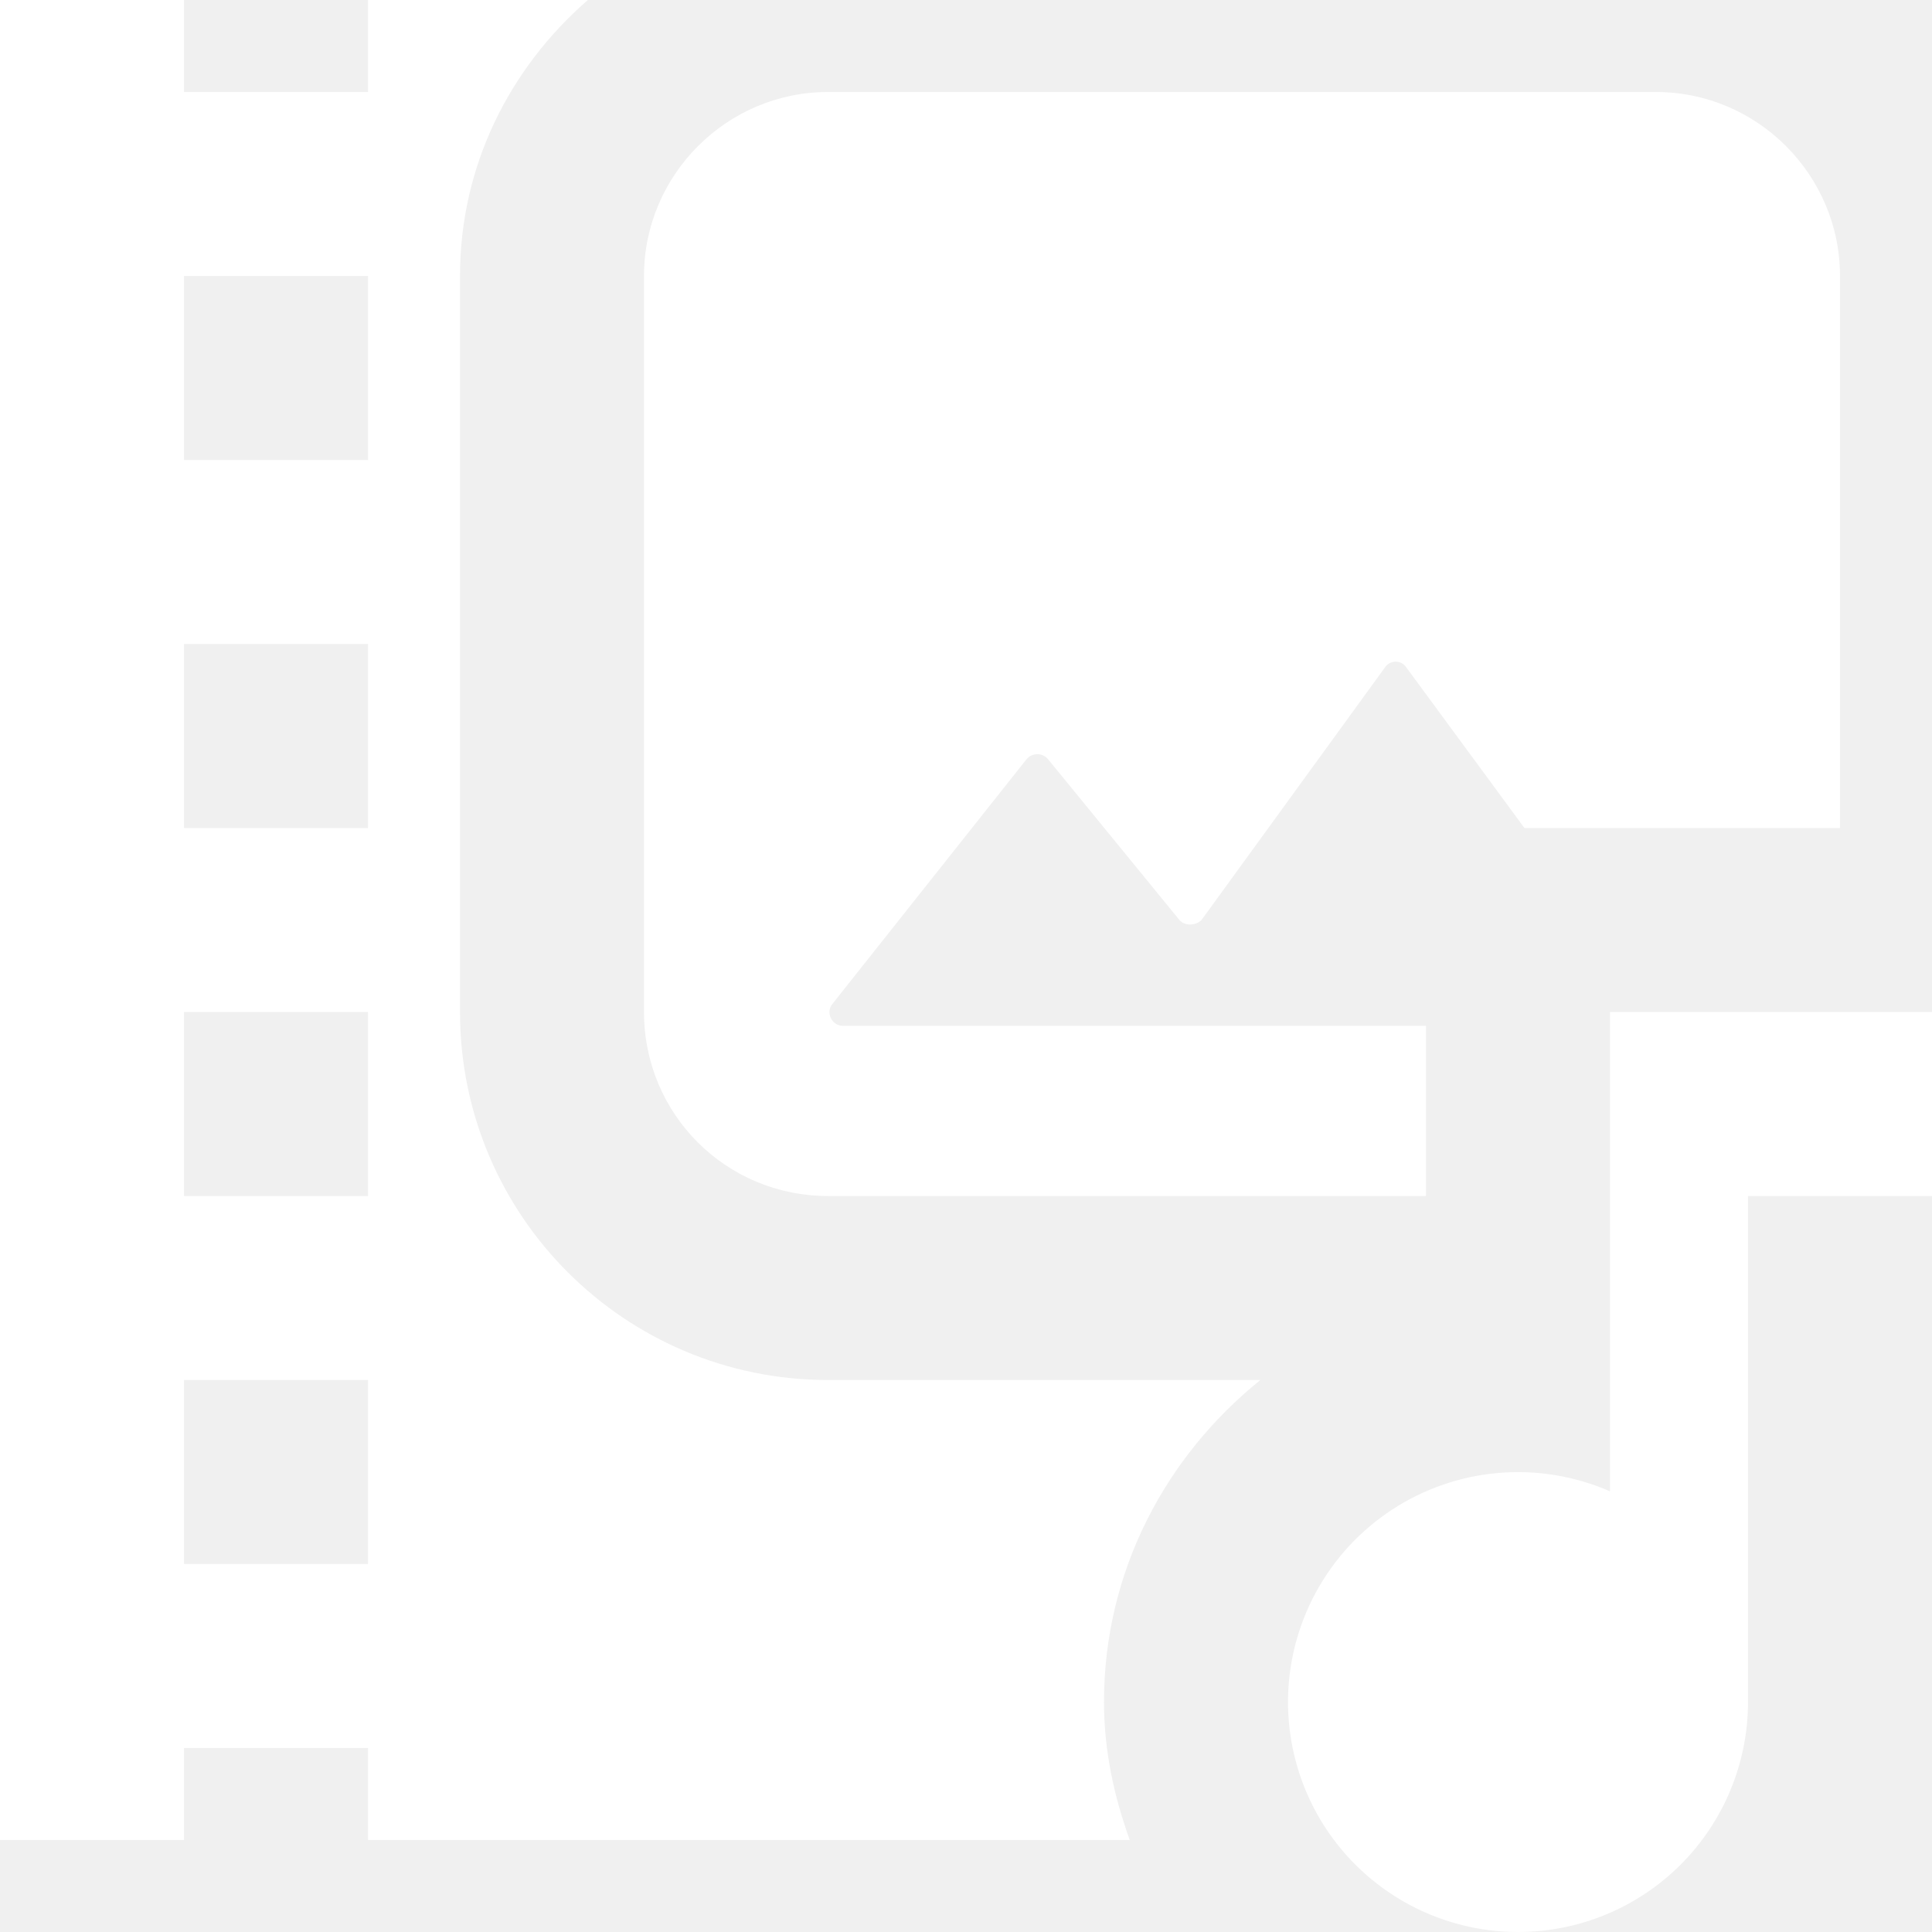
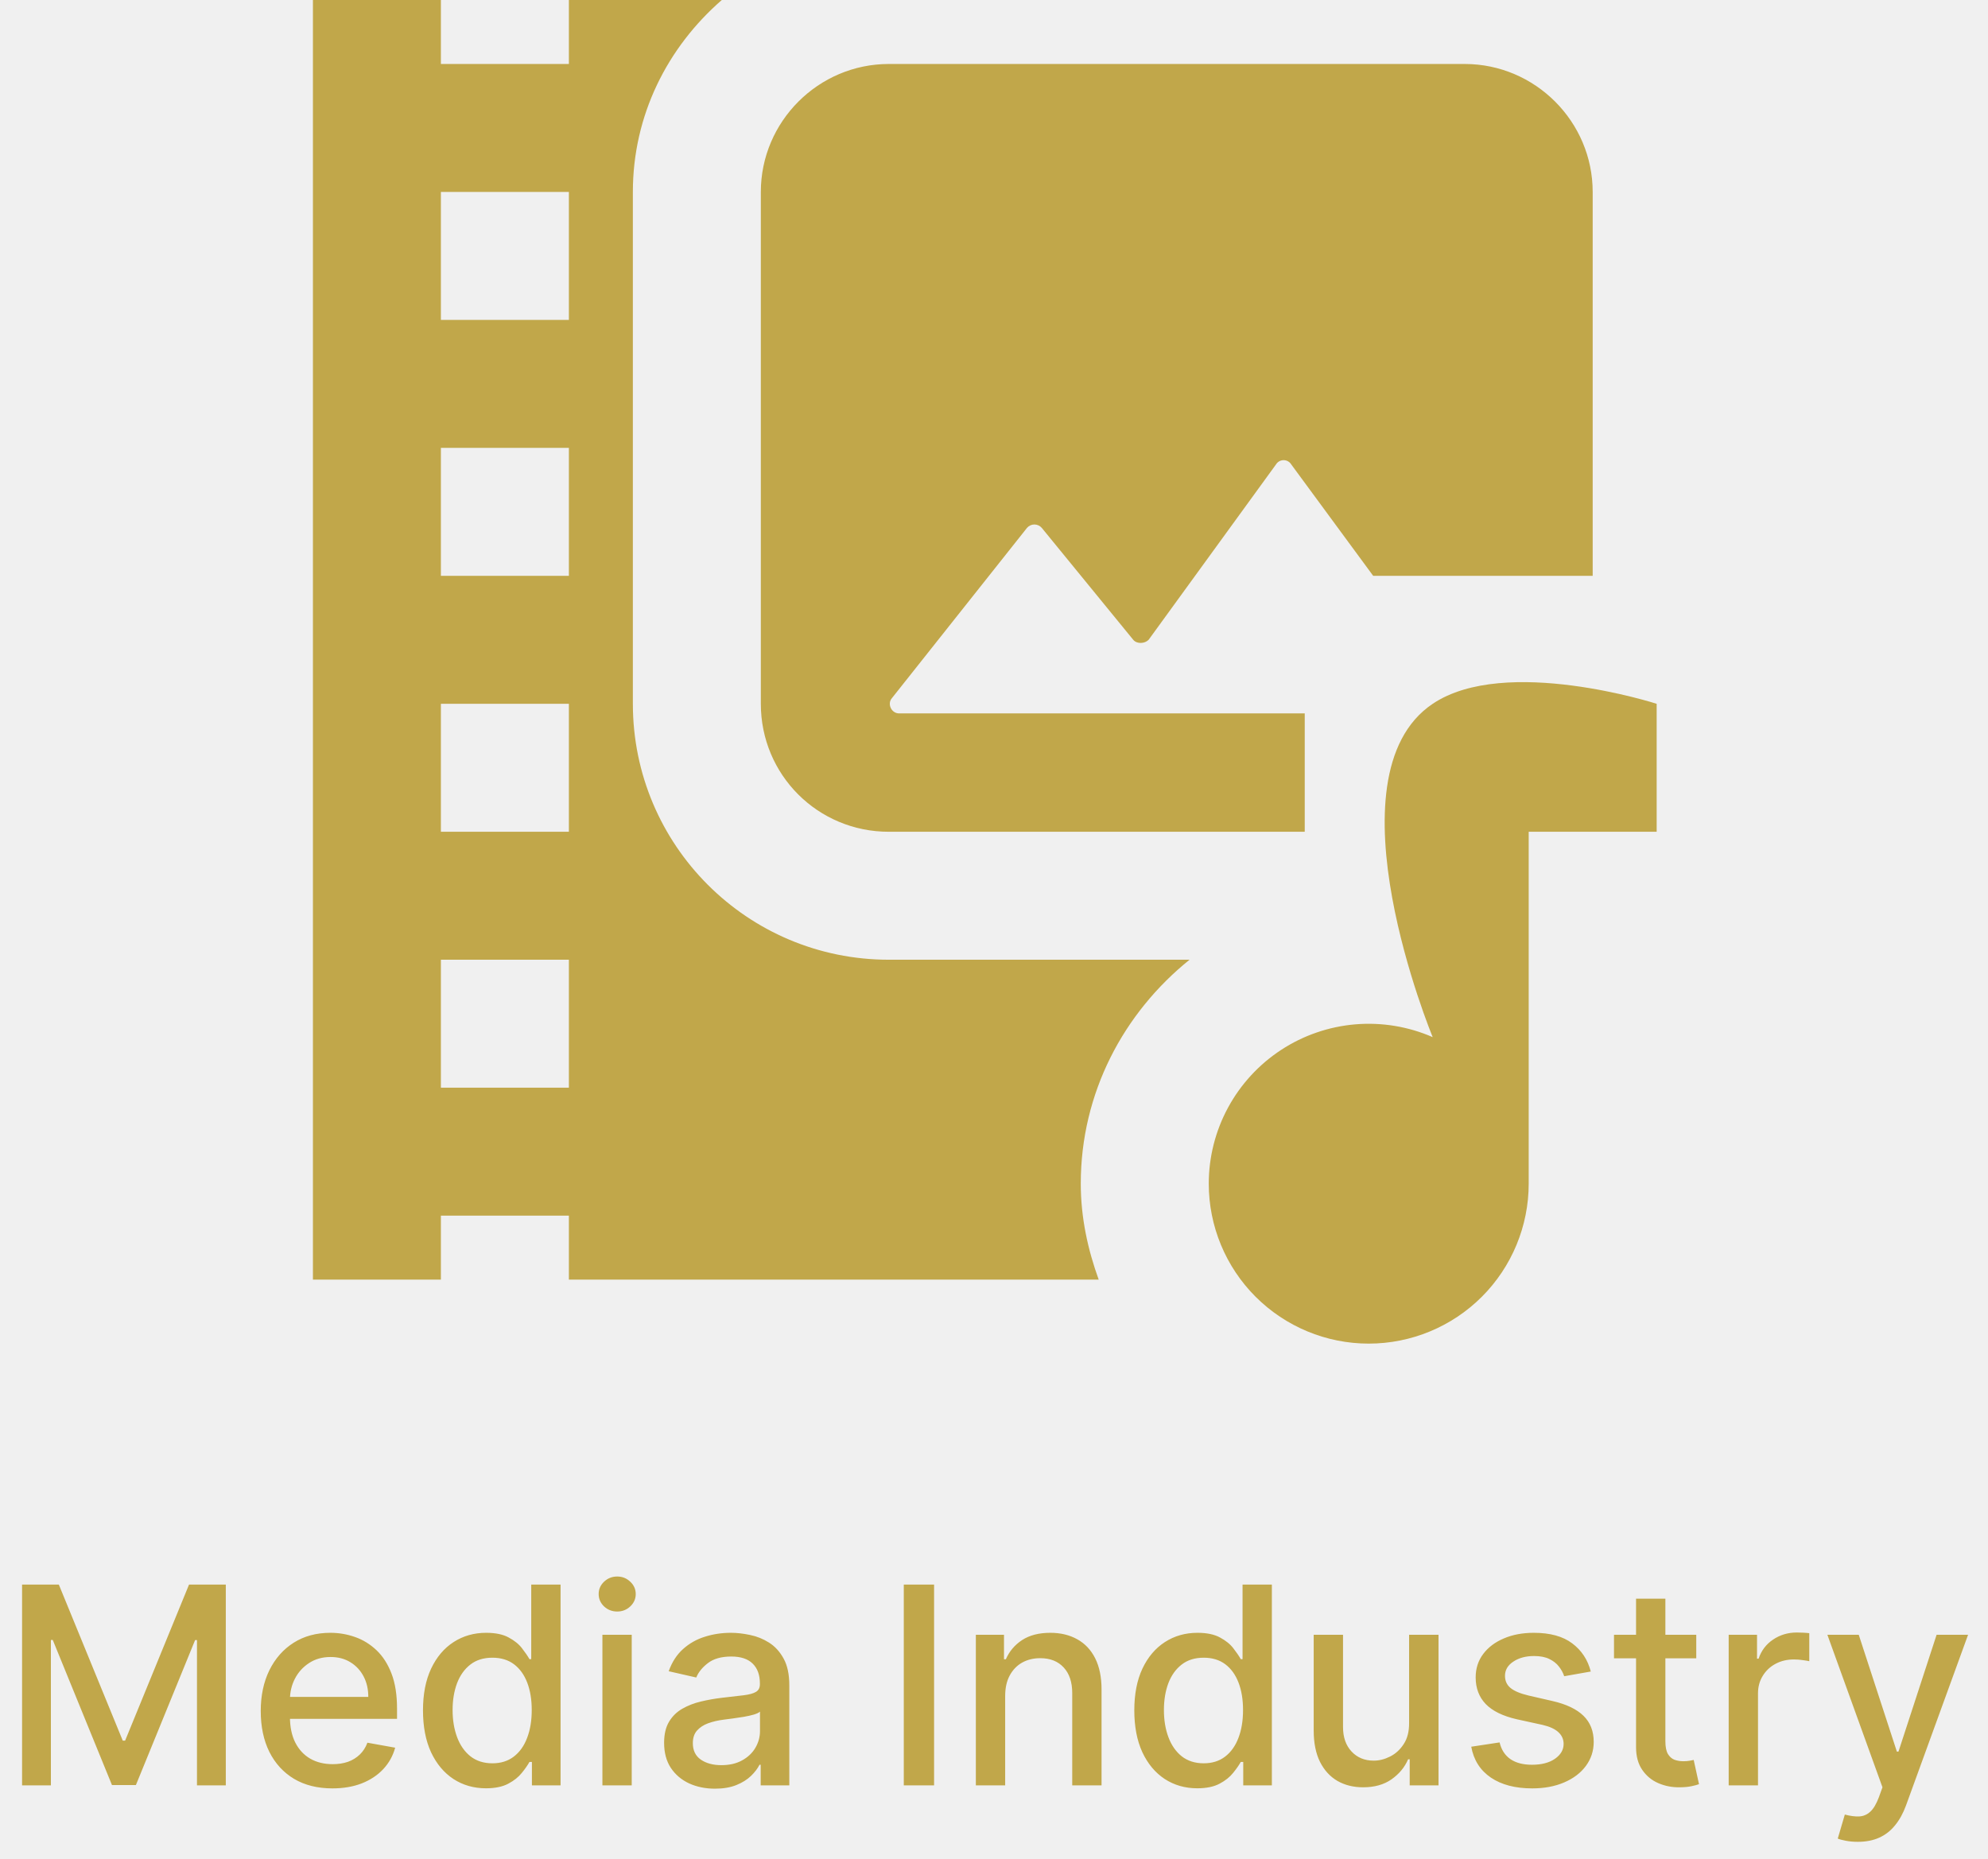
- <svg xmlns="http://www.w3.org/2000/svg" width="73" height="73" viewBox="0 0 73 73" fill="none">
-   <path d="M24.333 38.238V10.429C24.333 6.605 27.462 3.476 31.286 3.476H62.571C66.395 3.476 69.524 6.605 69.524 10.429V31.286H57.6L53.151 25.237C53.108 25.165 53.047 25.106 52.973 25.064C52.9 25.023 52.818 25.001 52.734 25.001C52.65 25.001 52.567 25.023 52.494 25.064C52.421 25.106 52.36 25.165 52.317 25.237L45.399 34.762C45.191 34.971 44.773 35.005 44.565 34.762L39.594 28.679C39.544 28.621 39.483 28.575 39.414 28.544C39.345 28.512 39.27 28.496 39.194 28.496C39.118 28.496 39.043 28.512 38.974 28.544C38.905 28.575 38.844 28.621 38.794 28.679L31.459 37.925C31.181 38.238 31.425 38.76 31.842 38.76H53.881V45.191H31.286C27.427 45.191 24.333 42.097 24.333 38.238ZM13.905 69.524V66.048H6.952V69.524H0V0H6.952V3.476H13.905V0H22.213C19.258 2.572 17.381 6.257 17.381 10.429V38.238C17.381 45.92 23.603 52.143 31.286 52.143H47.624C44.043 55.028 41.714 59.373 41.714 64.309C41.714 66.152 42.097 67.89 42.688 69.524H13.905ZM6.952 17.381H13.905V10.429H6.952V17.381ZM6.952 31.286H13.905V24.333H6.952V31.286ZM6.952 45.191H13.905V38.238H6.952V45.191ZM13.905 59.095V52.143H6.952V59.095H13.905ZM73 38.238V45.191H66.048V64.309C66.048 66.614 65.132 68.825 63.502 70.455C61.873 72.084 59.662 73 57.357 73C55.052 73 52.842 72.084 51.212 70.455C49.582 68.825 48.667 66.614 48.667 64.309C48.667 62.867 49.027 61.447 49.714 60.178C50.4 58.91 51.392 57.832 52.599 57.042C53.806 56.252 55.191 55.775 56.629 55.654C58.066 55.533 59.511 55.772 60.833 56.349V38.238H73Z" fill="white" />
+ <svg xmlns="http://www.w3.org/2000/svg" width="108" height="101" viewBox="0 0 108 101" fill="none">
+   <path d="M1.199 86.091H3.196L6.669 94.571H6.797L10.27 86.091H12.267V97H10.701V89.106H10.6L7.383 96.984H6.083L2.866 89.1H2.765V97H1.199V86.091ZM18.059 97.165C17.253 97.165 16.558 96.993 15.976 96.648C15.397 96.3 14.95 95.812 14.634 95.184C14.321 94.552 14.165 93.811 14.165 92.962C14.165 92.124 14.321 91.386 14.634 90.746C14.95 90.107 15.39 89.608 15.955 89.25C16.523 88.891 17.187 88.712 17.947 88.712C18.409 88.712 18.856 88.788 19.289 88.941C19.723 89.093 20.111 89.333 20.456 89.66C20.8 89.987 21.072 90.411 21.271 90.933C21.47 91.451 21.569 92.082 21.569 92.824V93.388H15.065V92.195H20.008C20.008 91.776 19.923 91.405 19.753 91.082C19.582 90.755 19.343 90.498 19.034 90.31C18.728 90.121 18.37 90.027 17.958 90.027C17.51 90.027 17.12 90.137 16.786 90.358C16.456 90.574 16.2 90.858 16.019 91.21C15.841 91.558 15.752 91.936 15.752 92.344V93.277C15.752 93.823 15.848 94.289 16.04 94.672C16.235 95.056 16.507 95.349 16.855 95.551C17.203 95.75 17.61 95.849 18.075 95.849C18.377 95.849 18.652 95.807 18.901 95.722C19.149 95.633 19.364 95.501 19.545 95.327C19.726 95.153 19.865 94.939 19.96 94.683L21.468 94.954C21.347 95.398 21.131 95.787 20.818 96.121C20.509 96.451 20.12 96.709 19.651 96.894C19.186 97.075 18.655 97.165 18.059 97.165ZM26.399 97.16C25.739 97.16 25.149 96.991 24.631 96.654C24.116 96.313 23.711 95.828 23.416 95.2C23.125 94.567 22.979 93.809 22.979 92.925C22.979 92.041 23.127 91.284 23.422 90.656C23.72 90.027 24.128 89.546 24.647 89.212C25.165 88.879 25.753 88.712 26.41 88.712C26.918 88.712 27.326 88.797 27.635 88.967C27.947 89.134 28.189 89.329 28.359 89.553C28.533 89.777 28.668 89.974 28.764 90.144H28.86V86.091H30.453V97H28.897V95.727H28.764C28.668 95.901 28.53 96.1 28.349 96.323C28.171 96.547 27.926 96.743 27.614 96.909C27.301 97.076 26.896 97.16 26.399 97.16ZM26.751 95.802C27.209 95.802 27.596 95.681 27.912 95.439C28.232 95.194 28.473 94.855 28.636 94.422C28.803 93.989 28.887 93.484 28.887 92.909C28.887 92.341 28.805 91.844 28.642 91.418C28.478 90.992 28.239 90.659 27.923 90.421C27.607 90.184 27.216 90.065 26.751 90.065C26.271 90.065 25.872 90.189 25.552 90.438C25.233 90.686 24.991 91.025 24.828 91.455C24.668 91.885 24.588 92.369 24.588 92.909C24.588 93.456 24.67 93.948 24.833 94.385C24.996 94.821 25.238 95.168 25.558 95.423C25.881 95.675 26.278 95.802 26.751 95.802ZM32.726 97V88.818H34.319V97H32.726ZM33.53 87.556C33.253 87.556 33.015 87.463 32.816 87.279C32.621 87.091 32.523 86.867 32.523 86.608C32.523 86.345 32.621 86.121 32.816 85.936C33.015 85.748 33.253 85.654 33.53 85.654C33.807 85.654 34.043 85.748 34.239 85.936C34.438 86.121 34.537 86.345 34.537 86.608C34.537 86.867 34.438 87.091 34.239 87.279C34.043 87.463 33.807 87.556 33.53 87.556ZM38.842 97.181C38.324 97.181 37.855 97.085 37.436 96.894C37.017 96.698 36.685 96.416 36.44 96.046C36.199 95.677 36.078 95.224 36.078 94.688C36.078 94.227 36.166 93.847 36.344 93.548C36.522 93.25 36.761 93.014 37.063 92.84C37.365 92.666 37.702 92.534 38.075 92.446C38.448 92.357 38.828 92.289 39.215 92.243C39.705 92.186 40.103 92.14 40.408 92.105C40.714 92.066 40.936 92.004 41.074 91.918C41.213 91.833 41.282 91.695 41.282 91.503V91.466C41.282 91 41.151 90.64 40.888 90.384C40.629 90.129 40.242 90.001 39.727 90.001C39.19 90.001 38.768 90.12 38.459 90.358C38.153 90.592 37.942 90.853 37.825 91.141L36.328 90.8C36.506 90.303 36.765 89.901 37.106 89.596C37.45 89.287 37.846 89.063 38.294 88.925C38.741 88.783 39.212 88.712 39.705 88.712C40.032 88.712 40.378 88.751 40.744 88.829C41.113 88.903 41.458 89.042 41.777 89.244C42.1 89.447 42.365 89.736 42.571 90.113C42.777 90.485 42.88 90.97 42.88 91.567V97H41.325V95.881H41.261C41.158 96.087 41.003 96.29 40.797 96.489C40.591 96.688 40.327 96.853 40.004 96.984C39.68 97.115 39.293 97.181 38.842 97.181ZM39.189 95.903C39.629 95.903 40.005 95.816 40.318 95.642C40.634 95.468 40.874 95.24 41.037 94.96C41.204 94.676 41.287 94.372 41.287 94.049V92.994C41.23 93.051 41.12 93.104 40.957 93.154C40.797 93.2 40.614 93.241 40.408 93.277C40.202 93.309 40.002 93.339 39.806 93.367C39.611 93.392 39.448 93.413 39.316 93.431C39.008 93.47 38.725 93.536 38.469 93.628C38.217 93.721 38.015 93.854 37.862 94.028C37.713 94.198 37.639 94.425 37.639 94.71C37.639 95.104 37.784 95.402 38.075 95.604C38.367 95.803 38.738 95.903 39.189 95.903ZM50.745 86.091V97H49.099V86.091H50.745ZM54.607 92.142V97H53.014V88.818H54.543V90.15H54.644C54.832 89.717 55.127 89.369 55.528 89.106C55.933 88.843 56.443 88.712 57.057 88.712C57.614 88.712 58.103 88.829 58.522 89.063C58.941 89.294 59.266 89.638 59.497 90.097C59.727 90.555 59.843 91.121 59.843 91.796V97H58.25V91.988C58.25 91.394 58.096 90.931 57.787 90.597C57.478 90.26 57.053 90.091 56.514 90.091C56.144 90.091 55.816 90.171 55.528 90.331C55.244 90.491 55.019 90.725 54.852 91.034C54.688 91.34 54.607 91.709 54.607 92.142ZM65.042 97.16C64.381 97.16 63.792 96.991 63.273 96.654C62.758 96.313 62.353 95.828 62.059 95.2C61.768 94.567 61.622 93.809 61.622 92.925C61.622 92.041 61.769 91.284 62.064 90.656C62.362 90.027 62.771 89.546 63.289 89.212C63.808 88.879 64.395 88.712 65.052 88.712C65.56 88.712 65.969 88.797 66.278 88.967C66.59 89.134 66.832 89.329 67.002 89.553C67.176 89.777 67.311 89.974 67.407 90.144H67.503V86.091H69.095V97H67.54V95.727H67.407C67.311 95.901 67.172 96.1 66.991 96.323C66.814 96.547 66.569 96.743 66.256 96.909C65.944 97.076 65.539 97.16 65.042 97.16ZM65.393 95.802C65.851 95.802 66.239 95.681 66.555 95.439C66.874 95.194 67.116 94.855 67.279 94.422C67.446 93.989 67.529 93.484 67.529 92.909C67.529 92.341 67.448 91.844 67.284 91.418C67.121 90.992 66.881 90.659 66.565 90.421C66.249 90.184 65.859 90.065 65.393 90.065C64.914 90.065 64.514 90.189 64.195 90.438C63.875 90.686 63.634 91.025 63.47 91.455C63.31 91.885 63.231 92.369 63.231 92.909C63.231 93.456 63.312 93.948 63.476 94.385C63.639 94.821 63.88 95.168 64.2 95.423C64.523 95.675 64.921 95.802 65.393 95.802ZM76.551 93.607V88.818H78.149V97H76.583V95.583H76.498C76.31 96.02 76.008 96.384 75.593 96.675C75.181 96.963 74.668 97.106 74.053 97.106C73.528 97.106 73.062 96.991 72.658 96.76C72.256 96.526 71.94 96.18 71.709 95.722C71.482 95.263 71.368 94.697 71.368 94.022V88.818H72.961V93.831C72.961 94.388 73.116 94.832 73.425 95.162C73.734 95.493 74.135 95.658 74.629 95.658C74.927 95.658 75.223 95.583 75.518 95.434C75.816 95.285 76.063 95.059 76.258 94.757C76.457 94.456 76.555 94.072 76.551 93.607ZM86.421 90.816L84.977 91.071C84.916 90.887 84.821 90.711 84.689 90.544C84.561 90.377 84.387 90.24 84.167 90.134C83.947 90.027 83.672 89.974 83.342 89.974C82.891 89.974 82.514 90.075 82.212 90.278C81.91 90.477 81.76 90.734 81.76 91.05C81.76 91.323 81.861 91.544 82.063 91.711C82.266 91.877 82.592 92.014 83.043 92.121L84.343 92.419C85.096 92.593 85.657 92.861 86.026 93.223C86.396 93.586 86.58 94.056 86.58 94.635C86.58 95.125 86.438 95.562 86.154 95.945C85.874 96.325 85.481 96.624 84.977 96.84C84.476 97.057 83.896 97.165 83.235 97.165C82.319 97.165 81.571 96.97 80.993 96.579C80.414 96.185 80.059 95.626 79.927 94.901L81.467 94.667C81.562 95.068 81.76 95.372 82.058 95.578C82.356 95.78 82.745 95.881 83.224 95.881C83.746 95.881 84.164 95.773 84.476 95.556C84.789 95.336 84.945 95.068 84.945 94.752C84.945 94.496 84.849 94.282 84.657 94.108C84.469 93.934 84.18 93.802 83.789 93.713L82.404 93.41C81.641 93.236 81.076 92.959 80.71 92.579C80.348 92.199 80.167 91.718 80.167 91.135C80.167 90.652 80.302 90.23 80.572 89.868C80.842 89.505 81.215 89.223 81.69 89.021C82.166 88.815 82.711 88.712 83.326 88.712C84.21 88.712 84.906 88.903 85.414 89.287C85.921 89.667 86.257 90.177 86.421 90.816ZM92.151 88.818V90.097H87.682V88.818H92.151ZM88.88 86.858H90.473V94.598C90.473 94.907 90.519 95.139 90.611 95.296C90.704 95.448 90.823 95.553 90.968 95.61C91.117 95.663 91.279 95.69 91.453 95.69C91.581 95.69 91.693 95.681 91.788 95.663C91.884 95.645 91.959 95.631 92.012 95.62L92.3 96.936C92.207 96.972 92.076 97.007 91.906 97.043C91.735 97.082 91.522 97.103 91.266 97.106C90.847 97.114 90.457 97.039 90.094 96.883C89.732 96.727 89.439 96.485 89.216 96.158C88.992 95.832 88.88 95.421 88.88 94.928V86.858ZM93.912 97V88.818H95.452V90.118H95.537C95.686 89.678 95.949 89.331 96.326 89.079C96.705 88.823 97.135 88.696 97.615 88.696C97.714 88.696 97.831 88.699 97.966 88.706C98.105 88.713 98.213 88.722 98.291 88.733V90.256C98.227 90.239 98.114 90.219 97.95 90.198C97.787 90.173 97.623 90.16 97.46 90.16C97.084 90.16 96.748 90.24 96.453 90.4C96.162 90.556 95.931 90.775 95.761 91.055C95.59 91.332 95.505 91.648 95.505 92.004V97H93.912ZM100.925 100.068C100.687 100.068 100.471 100.049 100.275 100.01C100.08 99.974 99.934 99.935 99.838 99.892L100.222 98.587C100.513 98.665 100.772 98.699 101 98.689C101.227 98.678 101.428 98.593 101.602 98.433C101.779 98.273 101.935 98.012 102.07 97.65L102.267 97.106L99.274 88.818H100.978L103.05 95.168H103.136L105.208 88.818H106.918L103.546 98.092C103.39 98.518 103.191 98.879 102.949 99.173C102.708 99.472 102.42 99.695 102.086 99.844C101.752 99.994 101.365 100.068 100.925 100.068Z" fill="#C1A74A" />
+   <path d="M41.333 38.238V10.429C41.333 6.605 44.462 3.476 48.286 3.476H79.571C83.395 3.476 86.524 6.605 86.524 10.429V31.286H74.6L70.151 25.237C70.108 25.165 70.046 25.106 69.973 25.064C69.9 25.023 69.818 25.001 69.734 25.001C69.65 25.001 69.567 25.023 69.494 25.064C69.421 25.106 69.36 25.165 69.317 25.237L62.399 34.762C62.191 34.971 61.773 35.005 61.565 34.762L56.594 28.679C56.544 28.621 56.483 28.575 56.414 28.544C56.345 28.512 56.27 28.496 56.194 28.496C56.118 28.496 56.043 28.512 55.974 28.544C55.905 28.575 55.844 28.621 55.794 28.679L48.459 37.925C48.181 38.238 48.425 38.76 48.842 38.76H70.881V45.191H48.286C44.427 45.191 41.333 42.097 41.333 38.238ZM30.905 69.524V66.048H23.952V69.524H17V0H23.952V3.476H30.905V0H39.213C36.258 2.572 34.381 6.257 34.381 10.429V38.238C34.381 45.92 40.603 52.143 48.286 52.143H64.624C61.043 55.028 58.714 59.373 58.714 64.309C58.714 66.152 59.097 67.89 59.688 69.524H30.905ZM23.952 17.381H30.905V10.429H23.952V17.381ZM23.952 31.286H30.905V24.333H23.952V31.286ZM23.952 45.191H30.905V38.238H23.952V45.191ZM30.905 59.095V52.143H23.952V59.095H30.905ZM90 38.238V45.191H83.048V64.309C83.048 66.614 82.132 68.825 80.502 70.455C78.873 72.084 76.662 73 74.357 73C72.052 73 69.842 72.084 68.212 70.455C66.582 68.825 65.667 66.614 65.667 64.309C65.667 62.867 66.027 61.447 66.714 60.178C67.4 58.91 68.392 57.832 69.599 57.042C70.806 56.252 72.191 55.775 73.629 55.654C75.066 55.533 76.511 55.772 77.833 56.349C77.833 56.349 71.962 42.182 77.833 38.238C81.777 35.589 90 38.238 90 38.238Z" fill="#C1A74A" />
</svg>
